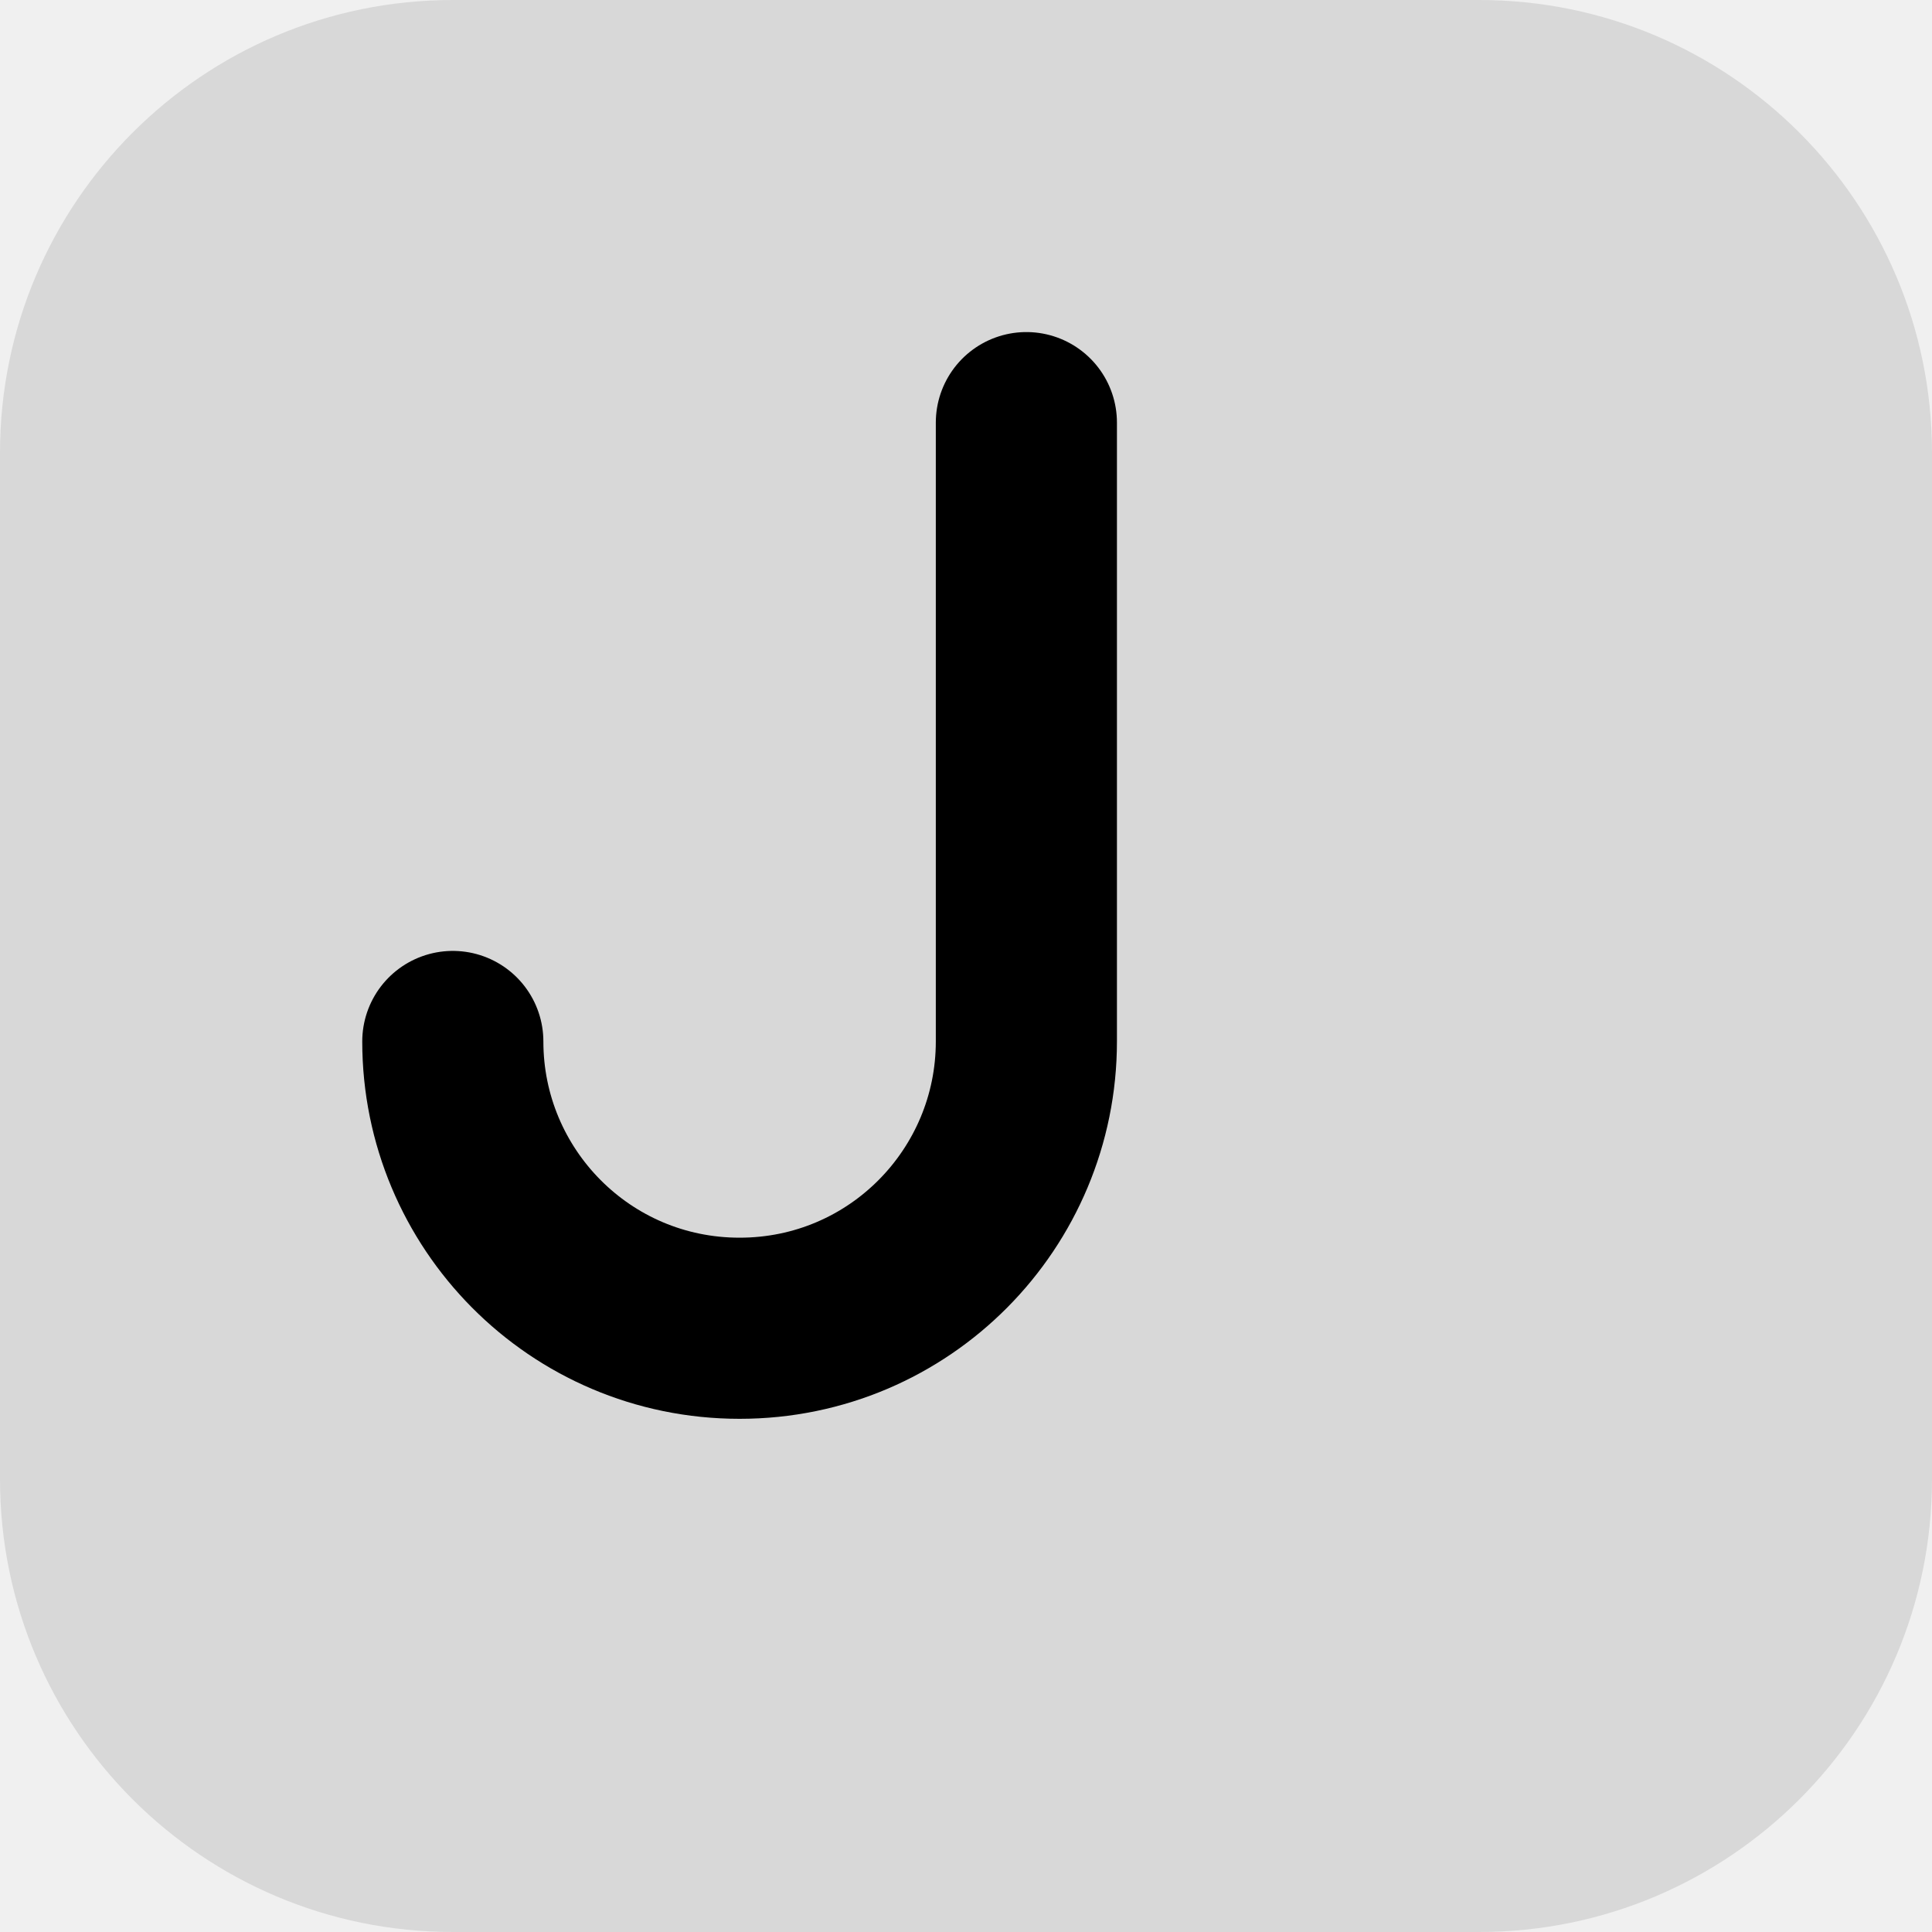
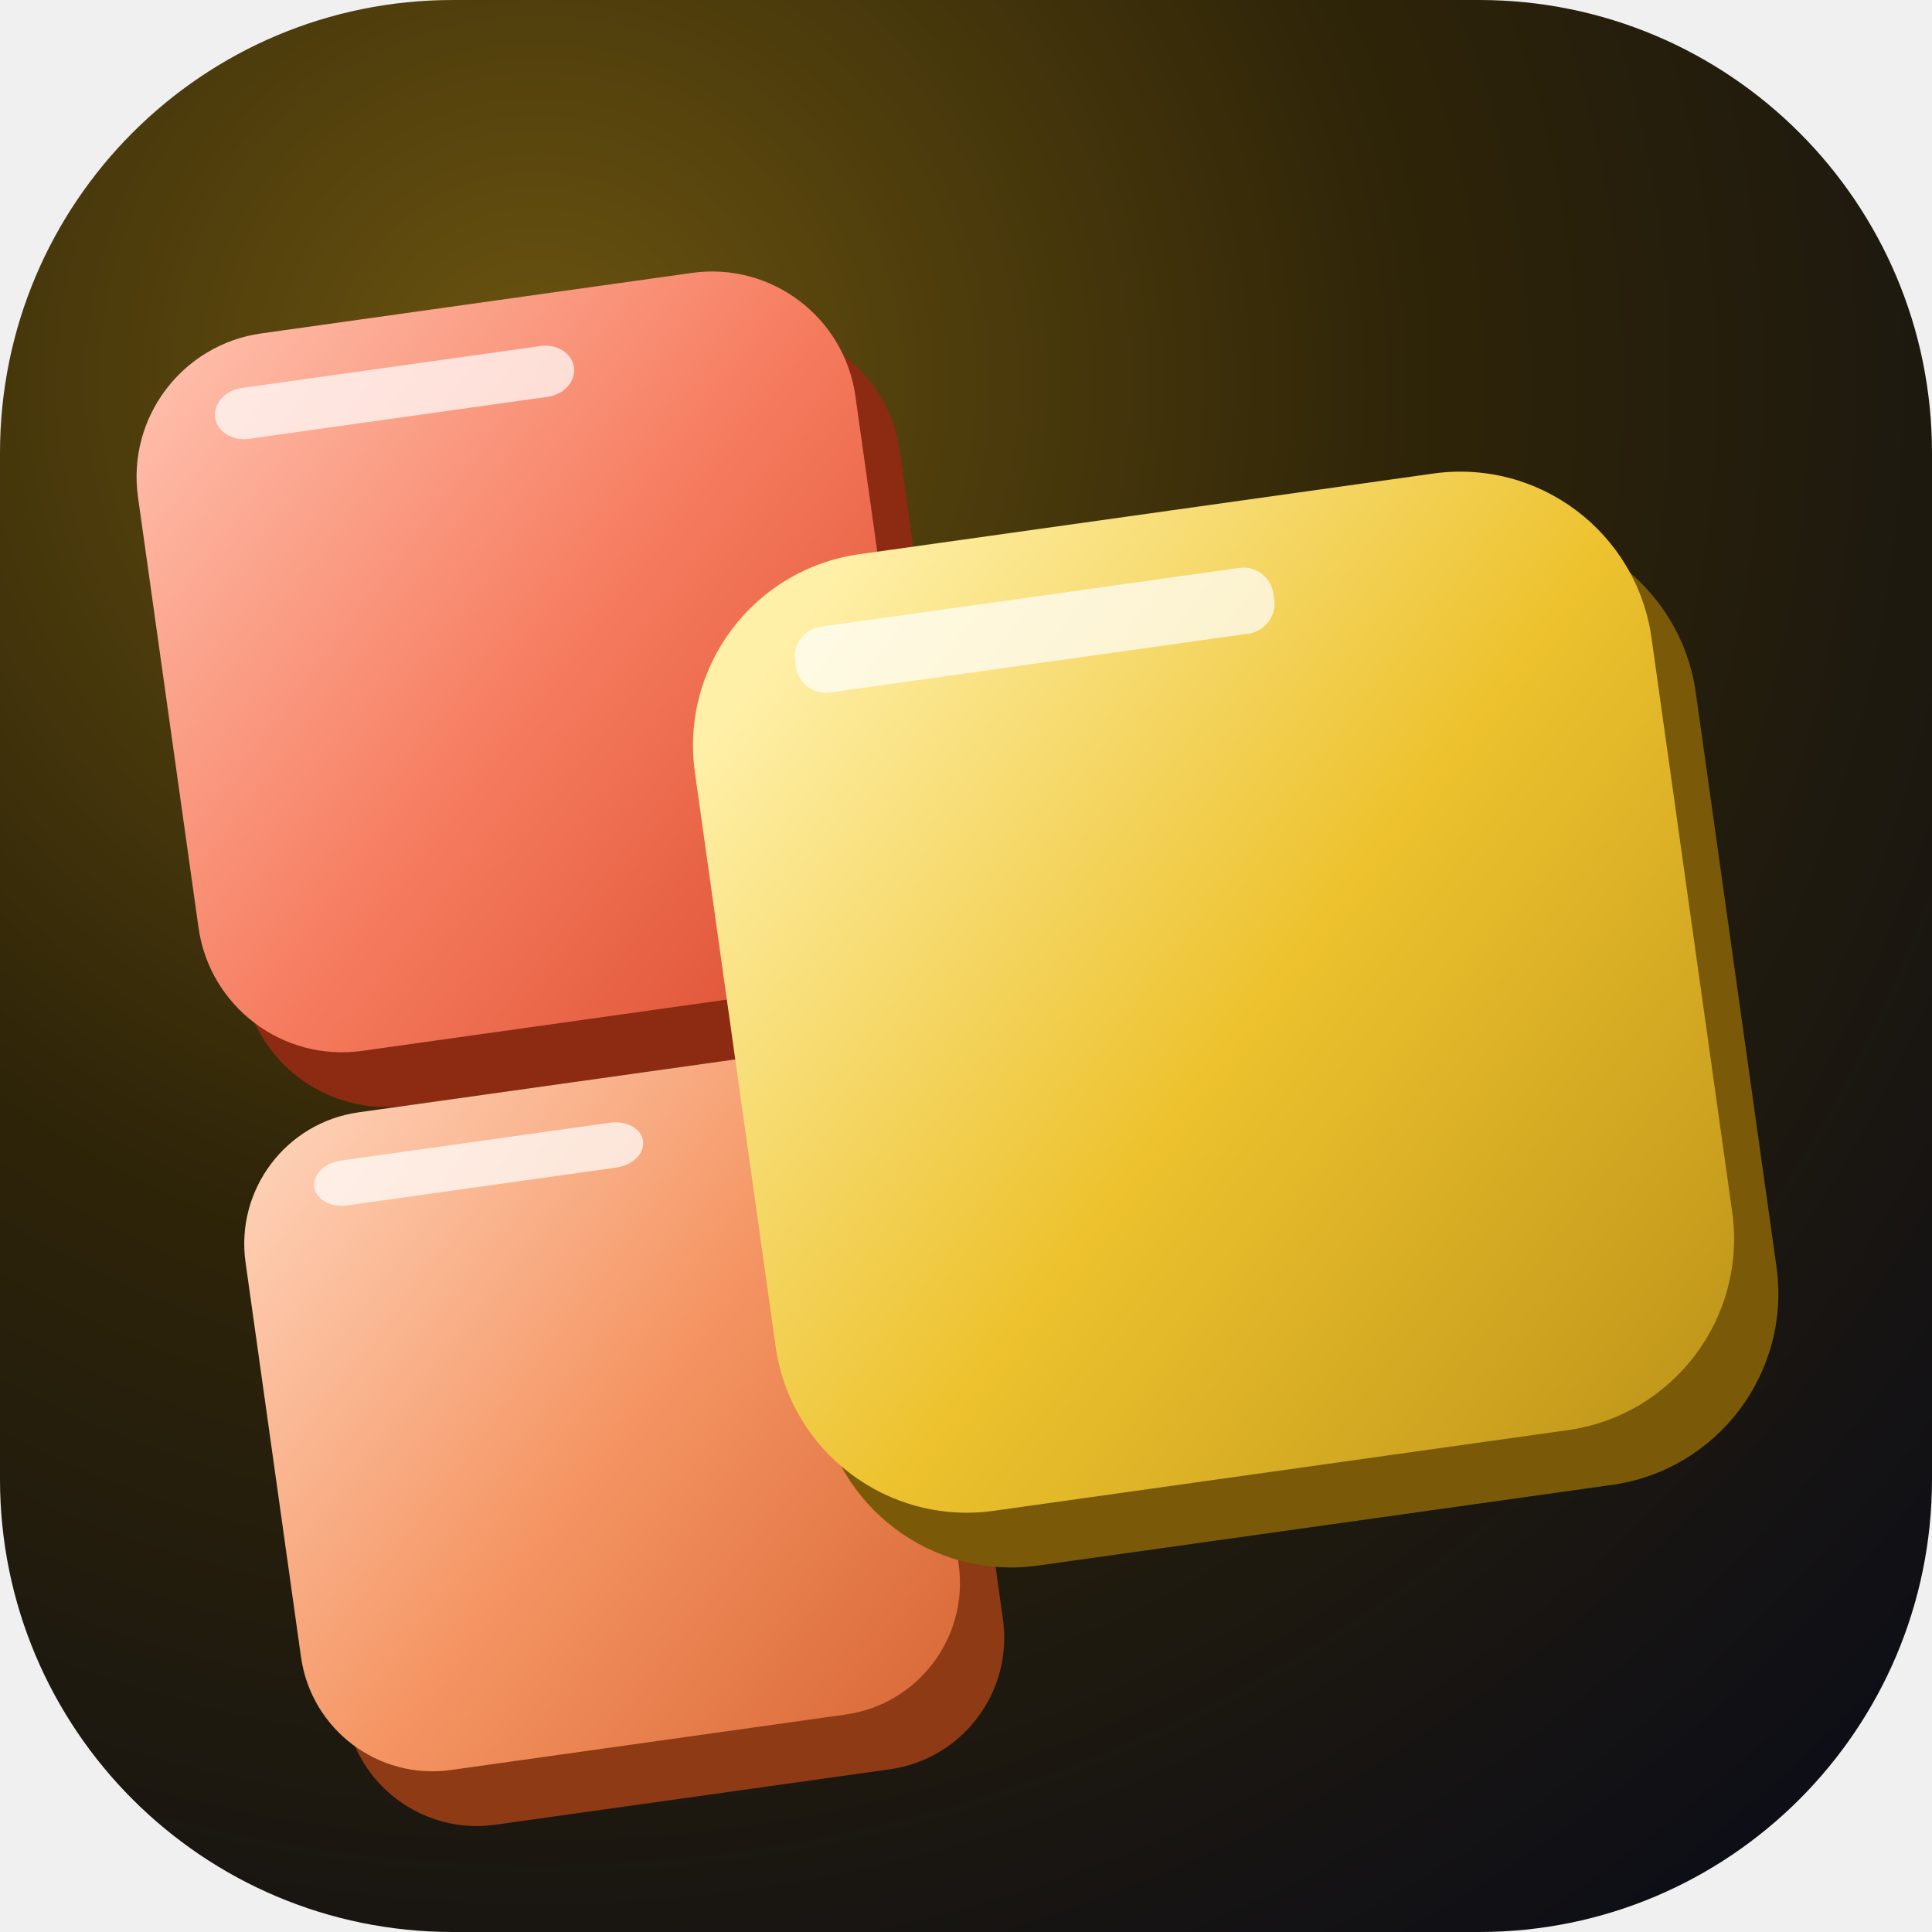
- <svg xmlns="http://www.w3.org/2000/svg" viewBox="0 0 64 64" width="28" height="28" aria-hidden="true">
-   <rect width="64" height="64" rx="15" fill="currentColor" opacity=".1" />
-   <path d="M34 14v20.5c0 5.2-4.2 9.5-9.5 9.5S15 39.7 15 34.5" fill="none" stroke="currentColor" stroke-width="6" stroke-linecap="round" />
+ <svg xmlns="http://www.w3.org/2000/svg" viewBox="0 0 64 64" width="32" height="32" aria-hidden="true">
+   <defs>
+     <radialGradient id="ground" cx="0.28" cy="0.2" r="1">
+       <stop offset="0" stop-color="#6b5410" />
+       <stop offset="0.45" stop-color="#2e2408" />
+       <stop offset="1" stop-color="#0c0d17" />
+     </radialGradient>
+     <linearGradient id="a" gradientUnits="userSpaceOnUse" x1="26" y1="22" x2="54" y2="50">
+       <stop offset="0" stop-color="#fff0a8" />
+       <stop offset="0.5" stop-color="#edc22e" />
+       <stop offset="1" stop-color="#c0961a" />
+     </linearGradient>
+     <linearGradient id="b" gradientUnits="userSpaceOnUse" x1="6" y1="10" x2="30" y2="34">
+       <stop offset="0" stop-color="#ffc1ae" />
+       <stop offset="0.5" stop-color="#f67c5f" />
+       <stop offset="1" stop-color="#d9482a" />
+     </linearGradient>
+     <linearGradient id="c" gradientUnits="userSpaceOnUse" x1="6" y1="34" x2="30" y2="58">
+       <stop offset="0" stop-color="#ffd9c2" />
+       <stop offset="0.5" stop-color="#f59563" />
+       <stop offset="1" stop-color="#d4602f" />
+     </linearGradient>
+   </defs>
+   <rect width="64" height="64" rx="15" fill="url(#ground)" />
+   <g transform="rotate(-8 32 32)">
+     <rect x="8.2" y="10" width="24" height="24" rx="4.8" fill="#8c2a12" />
+     <rect x="7" y="8" width="24" height="24" rx="4.8" fill="url(#b)" />
+     <rect x="9.9" y="9.7" width="12.0" height="1.7" rx="1" fill="#fff" fill-opacity="0.7" />
+     <rect x="8.2" y="36" width="22" height="22" rx="4.4" fill="#8e3a14" />
+     <rect x="7" y="34" width="22" height="22" rx="4.4" fill="url(#c)" />
+     <rect x="9.6" y="35.5" width="11.0" height="1.5" rx="1" fill="#fff" fill-opacity="0.7" />
+     <rect x="25.2" y="20" width="32" height="32" rx="6.4" fill="#7a5a08" />
+     <rect x="24" y="18" width="32" height="32" rx="6.4" fill="url(#a)" />
+     <rect x="27.8" y="20.2" width="16.0" height="2.2" rx="1" fill="#fff" fill-opacity="0.7" />
+   </g>
</svg>
